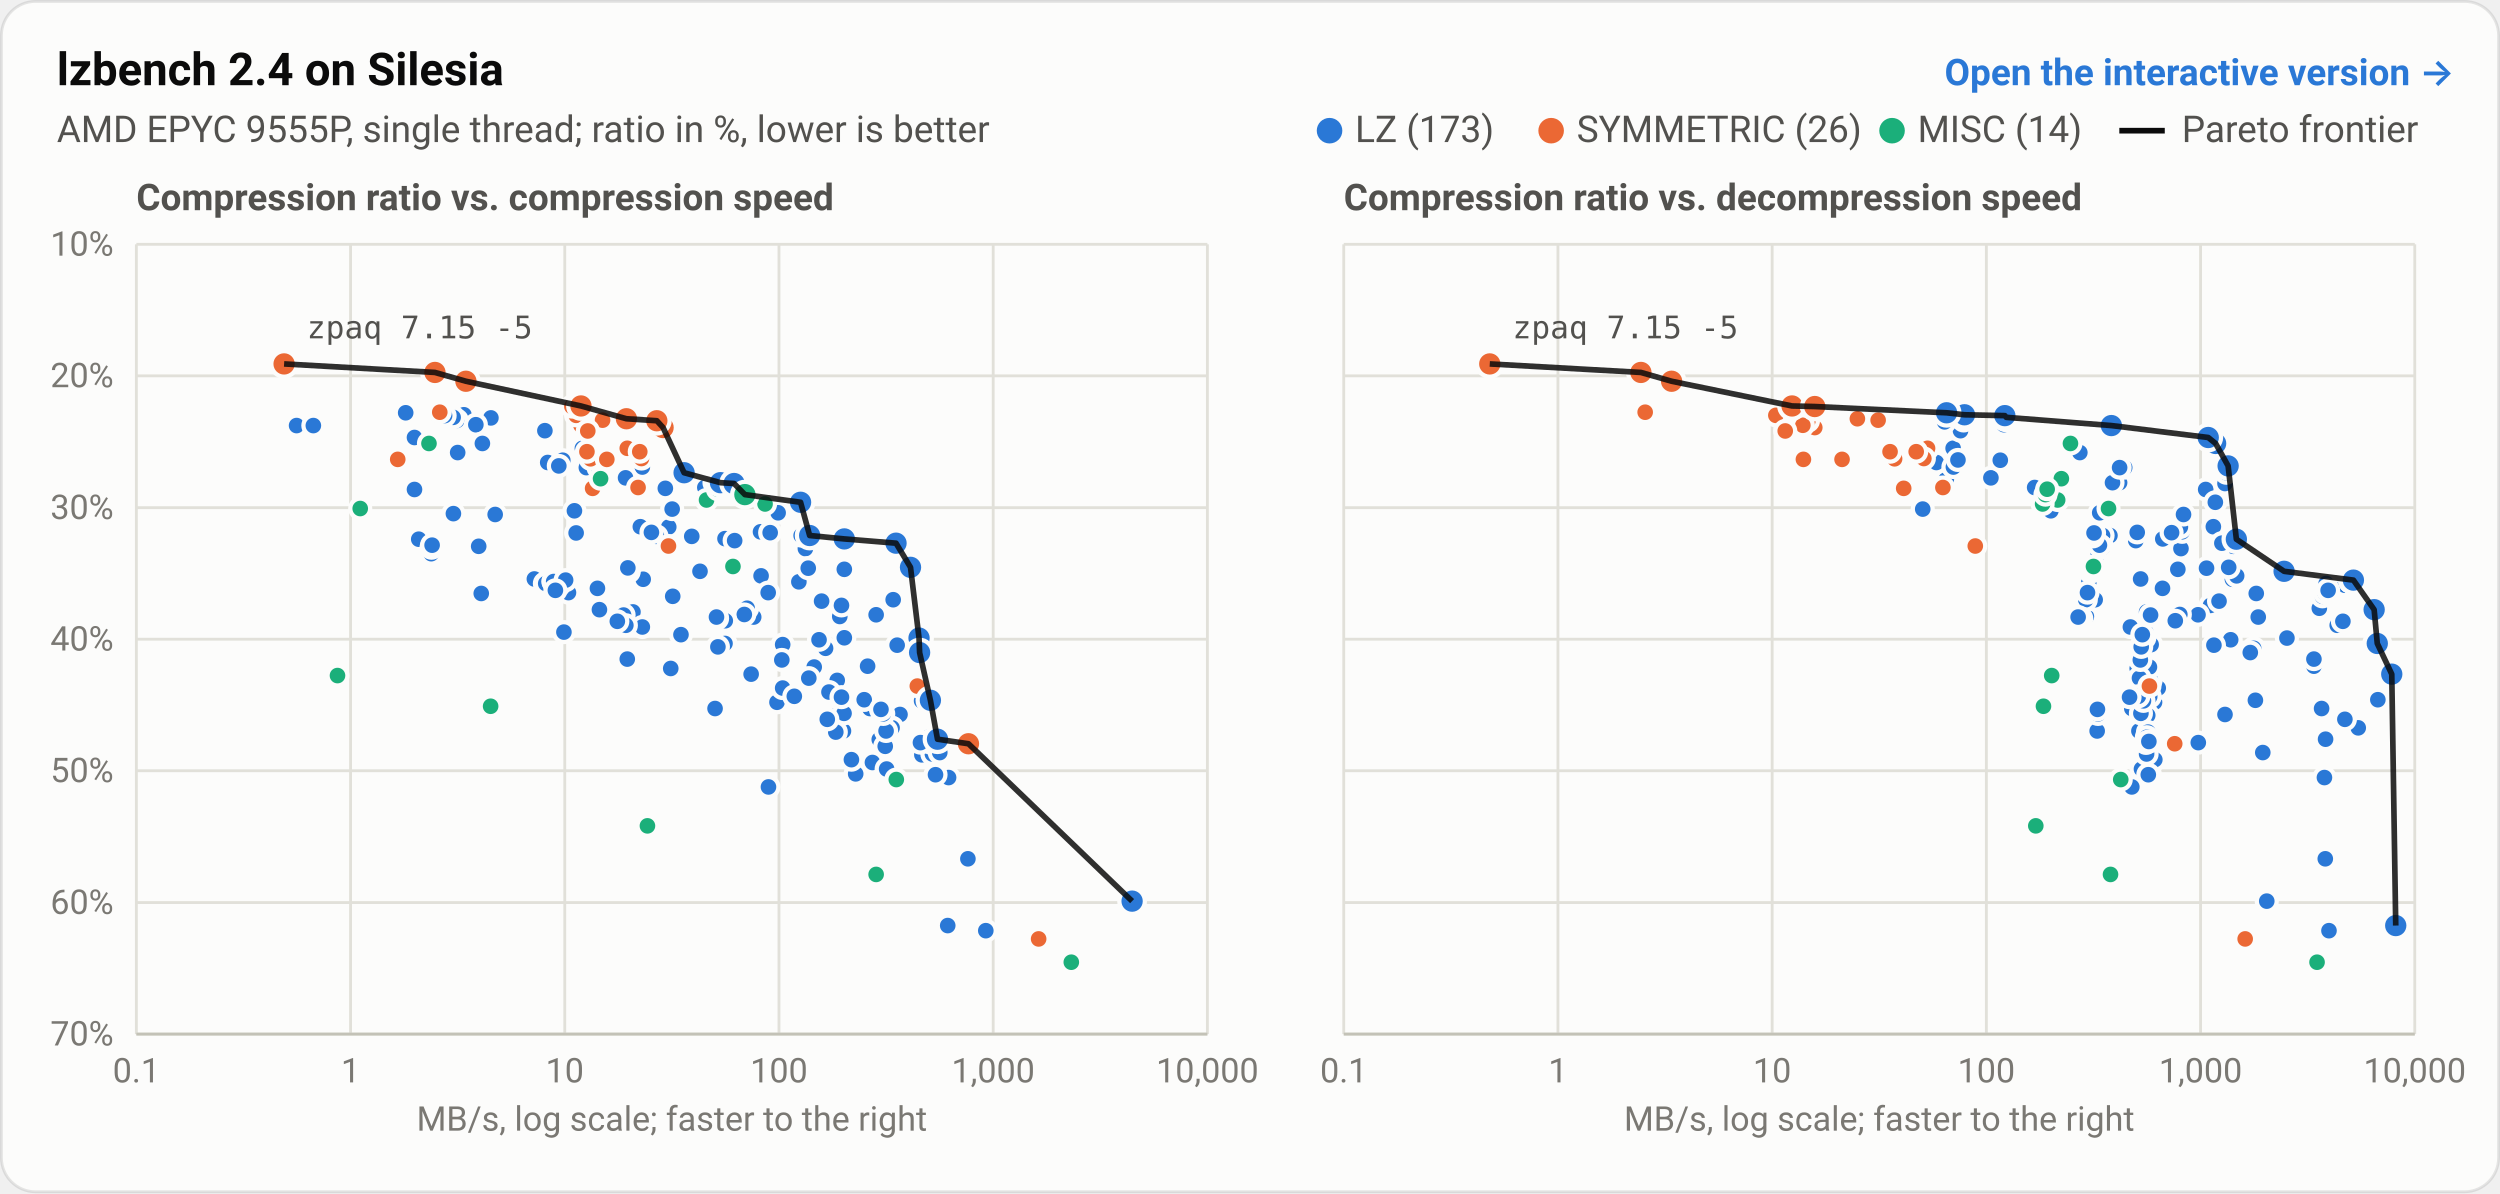
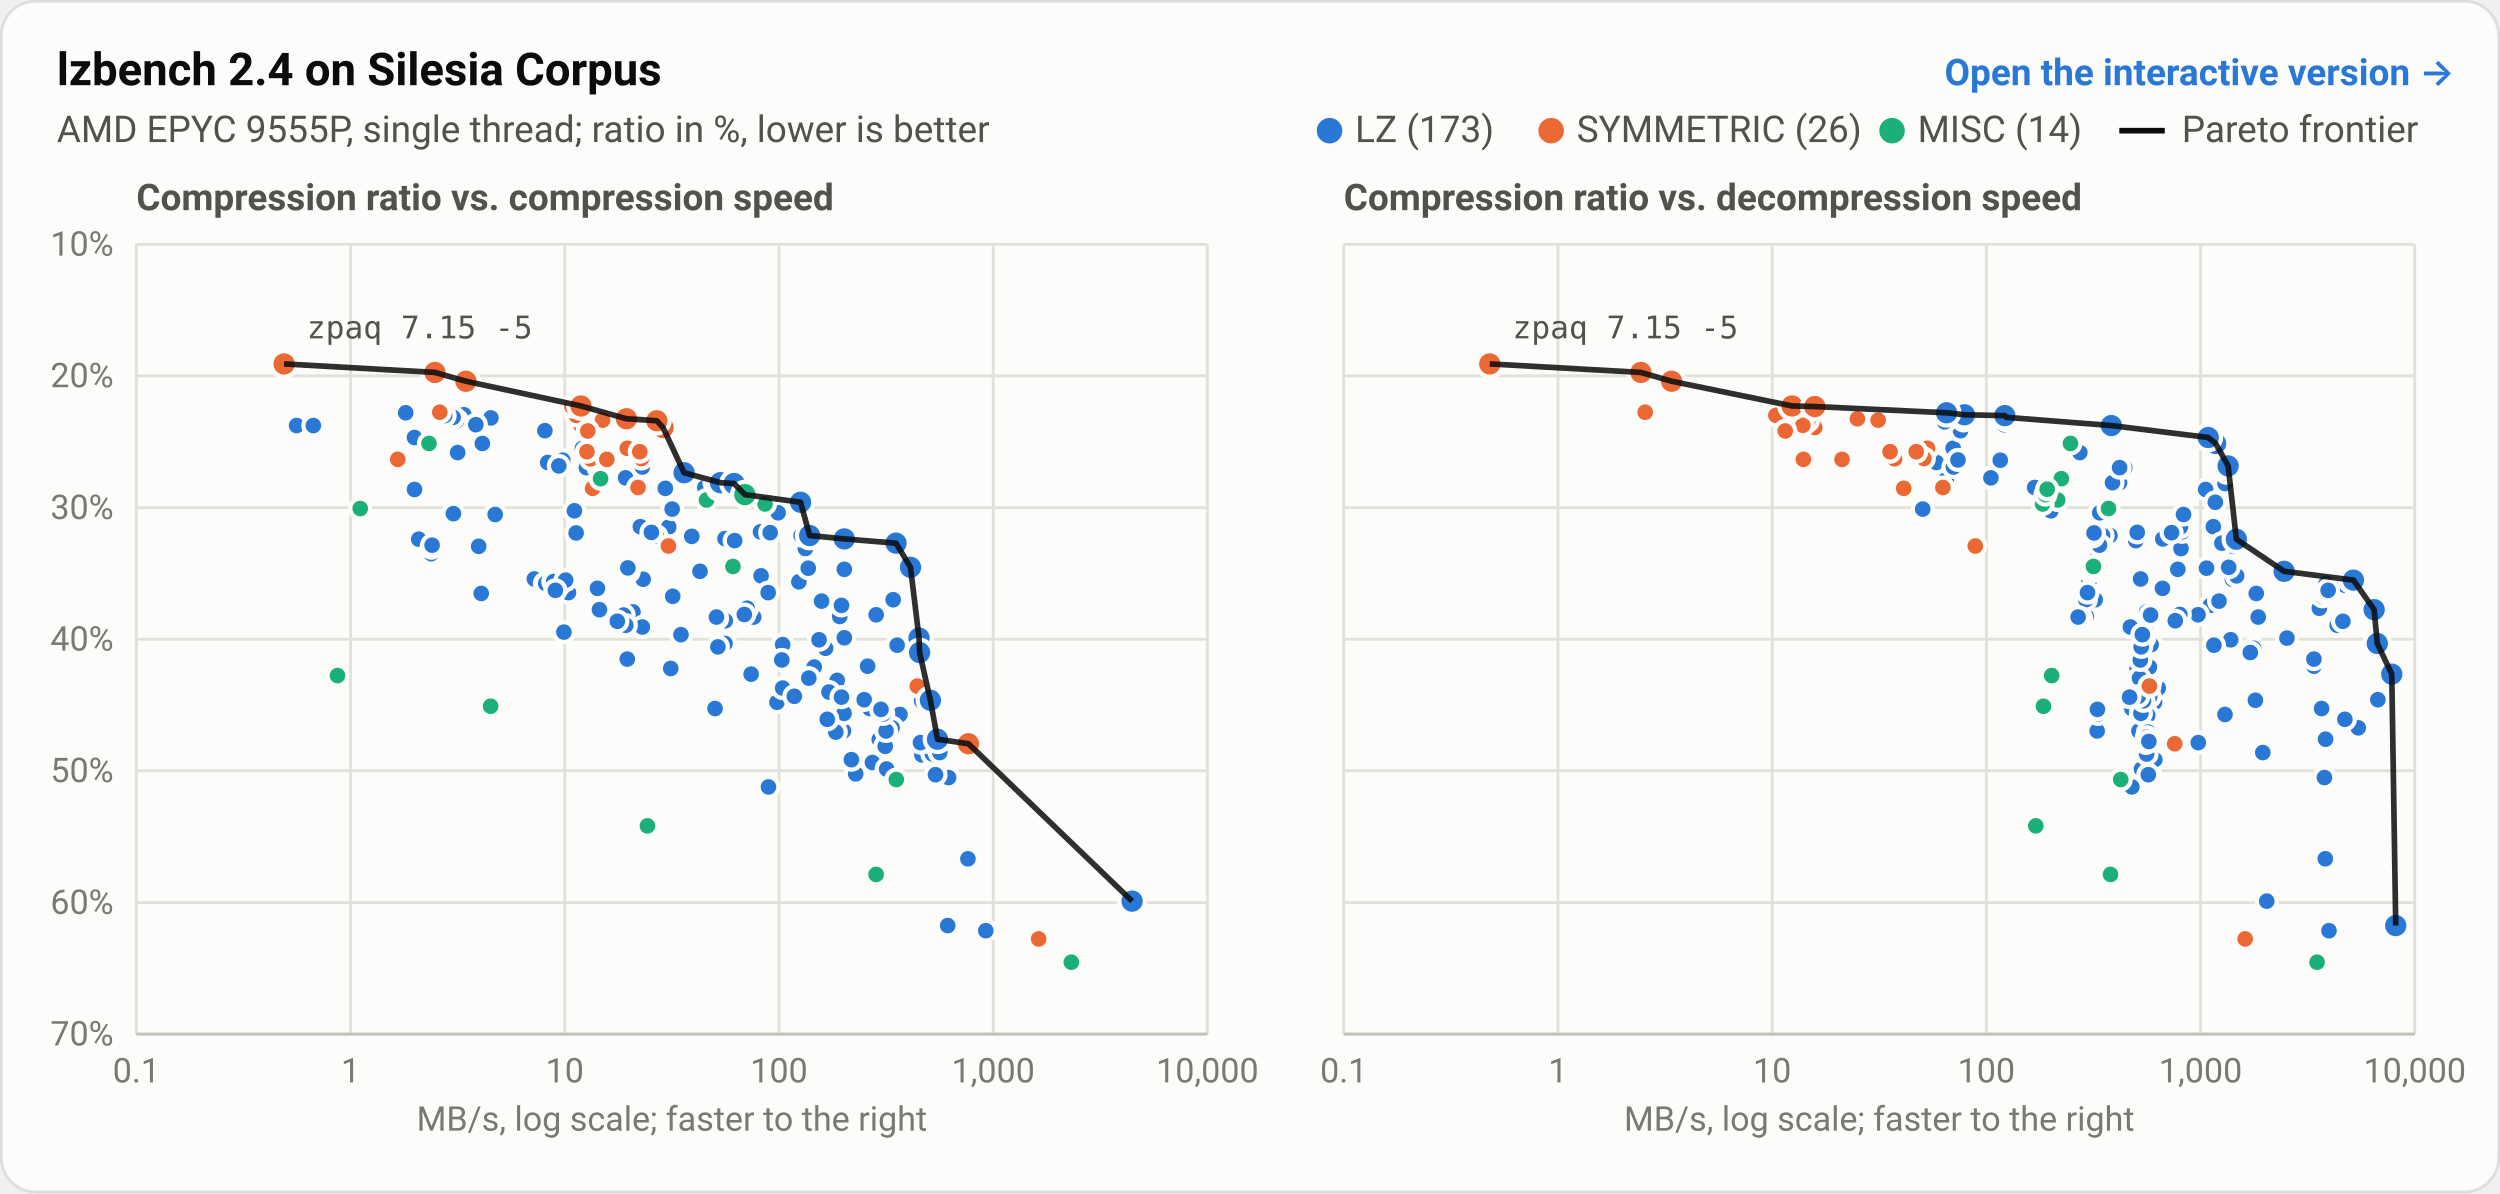
- <svg xmlns="http://www.w3.org/2000/svg" width="880" height="420" viewBox="0 0 880 420" role="img" aria-label="lzbench 2.4 on Silesia: compression ratio against compression and decompression speed">
+ <svg xmlns="http://www.w3.org/2000/svg" width="880" height="420" viewBox="0 0 880 420" role="img" aria-label="lzbench 2.4 on Silesia Corpus: compression ratio against compression and decompression speed">
  <style>
  .bg { fill: #fcfcfb; stroke: rgba(11,11,11,0.10); }
  .grid { stroke: #e1e0d9; }
  .axis { stroke: #c3c2b7; }
  .front { stroke: #0b0b0b; }
  text { font-family: system-ui, -apple-system, "Segoe UI", Roboto, sans-serif; fill: #7a7873; font-size: 12px; }
  .title { fill: #0b0b0b; font-size: 16px; font-weight: 650; }
  .sub, .panel, .key { fill: #52514e; font-size: 13px; }
  .panel { font-weight: 600; }
  .label { fill: #52514e; font-family: ui-monospace, Menlo, Consolas, monospace; font-size: 11px; }
  .link { fill: #2a78d6; font-size: 13px; font-weight: 600; }
  .ring { stroke: #fcfcfb; }
  .lz { fill: #2a78d6; } .sym { fill: #eb6834; } .misc { fill: #1baf7a; }
  @media (prefers-color-scheme: dark) {
    .bg { fill: #1a1a19; stroke: rgba(255,255,255,0.10); }
    .grid { stroke: #2c2c2a; }
    .axis { stroke: #383835; }
    .front { stroke: #ffffff; }
    text { fill: #9a988f; }
    .title { fill: #ffffff; }
    .sub, .panel, .key, .label { fill: #c3c2b7; }
    .link { fill: #6da7ec; }
    .ring { stroke: #1a1a19; }
    .lz { fill: #3987e5; } .sym { fill: #d95926; } .misc { fill: #199e70; }
  }
</style>
  <rect class="bg" x="0.5" y="0.5" width="879" height="419" rx="12" />
-   <text class="title" x="20" y="30">lzbench 2.4 on Silesia</text>
+   <text class="title" x="20" y="30">lzbench 2.4 on Silesia Corpus</text>
  <text class="sub" x="20" y="50">AMD EPYC 9555P, single thread; ratio in %, lower is better</text>
  <text class="link" x="864" y="30" text-anchor="end">Open the interactive version →</text>
  <circle class="lz" cx="468" cy="46" r="4.5" />
  <text class="key" x="477" y="50">LZ (173)</text>
  <circle class="sym" cx="546" cy="46" r="4.5" />
  <text class="key" x="555" y="50">SYMMETRIC (26)</text>
  <circle class="misc" cx="666" cy="46" r="4.5" />
  <text class="key" x="675" y="50">MISC (14)</text>
  <line class="front" stroke-width="2" x1="746" x2="762" y1="46" y2="46" />
  <text class="key" x="768" y="50">Pareto frontier</text>
  <text x="40" y="90.0" text-anchor="end">10%</text>
  <text x="40" y="136.3" text-anchor="end">20%</text>
  <text x="40" y="182.7" text-anchor="end">30%</text>
  <text x="40" y="229.0" text-anchor="end">40%</text>
  <text x="40" y="275.3" text-anchor="end">50%</text>
  <text x="40" y="321.7" text-anchor="end">60%</text>
  <text x="40" y="368.0" text-anchor="end">70%</text>
  <text class="panel" x="48" y="74">Compression ratio vs. compression speed</text>
  <line class="grid" x1="48.0" x2="48.0" y1="86" y2="364" />
  <text x="48.0" y="381" text-anchor="middle">0.1</text>
  <line class="grid" x1="123.4" x2="123.4" y1="86" y2="364" />
  <text x="123.4" y="381" text-anchor="middle">1</text>
  <line class="grid" x1="198.8" x2="198.8" y1="86" y2="364" />
  <text x="198.8" y="381" text-anchor="middle">10</text>
  <line class="grid" x1="274.2" x2="274.2" y1="86" y2="364" />
  <text x="274.2" y="381" text-anchor="middle">100</text>
  <line class="grid" x1="349.6" x2="349.6" y1="86" y2="364" />
  <text x="349.6" y="381" text-anchor="middle">1,000</text>
  <line class="grid" x1="425.0" x2="425.0" y1="86" y2="364" />
  <text x="425.0" y="381" text-anchor="middle">10,000</text>
  <line class="grid" x1="48" x2="425.0" y1="86.0" y2="86.0" />
  <line class="grid" x1="48" x2="425.0" y1="132.3" y2="132.3" />
  <line class="grid" x1="48" x2="425.0" y1="178.7" y2="178.7" />
  <line class="grid" x1="48" x2="425.0" y1="225.0" y2="225.0" />
  <line class="grid" x1="48" x2="425.0" y1="271.3" y2="271.3" />
  <line class="grid" x1="48" x2="425.0" y1="317.7" y2="317.7" />
  <line class="grid" x1="48" x2="425.0" y1="364.0" y2="364.0" />
  <line class="axis" x1="48" x2="425.0" y1="364" y2="364" />
  <text x="236.5" y="398" text-anchor="middle">MB/s, log scale; faster to the right</text>
  <circle class="lz ring" stroke-width="1.5" cx="255.2" cy="189.6" r="3.5" />
  <circle class="lz ring" stroke-width="1.5" cx="243.5" cy="188.8" r="3.5" />
  <circle class="lz ring" stroke-width="1.5" cx="295.6" cy="217.0" r="3.5" />
  <circle class="lz ring" stroke-width="1.5" cx="281.2" cy="204.8" r="3.5" />
  <circle class="lz ring" stroke-width="1.5" cx="225.8" cy="186.6" r="3.5" />
  <circle class="lz ring" stroke-width="1.5" cx="159.6" cy="180.8" r="3.5" />
  <circle class="lz ring" stroke-width="1.5" cx="314.4" cy="211.1" r="3.5" />
  <circle class="lz ring" stroke-width="1.5" cx="206.4" cy="164.6" r="3.5" />
  <circle class="lz ring" stroke-width="1.5" cx="104.4" cy="149.8" r="3.5" />
  <circle class="lz ring" stroke-width="1.5" cx="307.1" cy="268.4" r="3.5" />
  <circle class="lz ring" stroke-width="1.5" cx="309.5" cy="260.3" r="3.5" />
  <circle class="lz ring" stroke-width="1.5" cx="224.3" cy="168.7" r="3.5" />
  <circle class="lz ring" stroke-width="1.5" cx="205.0" cy="157.8" r="3.5" />
  <circle class="lz ring" stroke-width="1.5" cx="191.8" cy="151.6" r="3.5" />
  <circle class="lz ring" stroke-width="1.5" cx="172.8" cy="147.1" r="3.5" />
  <circle class="lz ring" stroke-width="1.5" cx="163.3" cy="146.0" r="3.5" />
  <circle class="lz ring" stroke-width="1.5" cx="296.2" cy="213.1" r="3.5" />
  <circle class="lz ring" stroke-width="1.5" cx="273.9" cy="180.5" r="3.5" />
  <circle class="lz ring" stroke-width="1.5" cx="248.1" cy="171.6" r="3.5" />
  <circle class="lz ring" stroke-width="1.5" cx="297.2" cy="200.4" r="3.5" />
  <circle class="lz ring" stroke-width="1.5" cx="283.5" cy="193.1" r="3.5" />
  <circle class="lz ring" stroke-width="1.5" cx="267.7" cy="187.2" r="3.5" />
  <circle class="lz ring" stroke-width="1.5" cx="235.4" cy="185.5" r="3.5" />
  <circle class="lz ring" stroke-width="1.5" cx="174.3" cy="181.1" r="3.5" />
  <circle class="lz ring" stroke-width="1.5" cx="324.5" cy="265.7" r="3.5" />
  <circle class="lz ring" stroke-width="1.5" cx="290.6" cy="228.2" r="3.5" />
  <circle class="lz ring" stroke-width="1.5" cx="265.3" cy="217.2" r="3.5" />
  <circle class="lz ring" stroke-width="1.5" cx="169.4" cy="208.9" r="3.5" />
  <circle class="lz ring" stroke-width="1.5" cx="316.8" cy="251.5" r="3.5" />
  <circle class="lz ring" stroke-width="1.5" cx="288.3" cy="225.2" r="3.5" />
  <circle class="lz ring" stroke-width="1.5" cx="226.4" cy="203.9" r="3.5" />
  <circle class="lz ring" stroke-width="1.5" cx="147.4" cy="189.8" r="3.5" />
  <circle class="lz ring" stroke-width="1.5" cx="315.8" cy="227.1" r="3.5" />
  <circle class="lz ring" stroke-width="1.5" cx="289.2" cy="211.6" r="3.5" />
  <circle class="lz ring" stroke-width="1.5" cx="267.9" cy="202.7" r="3.5" />
  <circle class="lz ring" stroke-width="1.5" cx="168.5" cy="192.3" r="3.5" />
  <circle class="lz ring" stroke-width="1.5" cx="308.4" cy="216.4" r="3.5" />
  <circle class="lz ring" stroke-width="1.5" cx="284.5" cy="200.0" r="3.5" />
  <circle class="lz ring" stroke-width="1.5" cx="225.4" cy="185.4" r="3.5" />
  <circle class="lz ring" stroke-width="1.5" cx="145.9" cy="172.3" r="3.5" />
  <circle class="lz ring" stroke-width="1.5" cx="347.0" cy="327.6" r="3.5" />
  <circle class="lz ring" stroke-width="1.5" cx="340.7" cy="302.3" r="3.5" />
  <circle class="lz ring" stroke-width="1.5" cx="333.9" cy="273.7" r="3.5" />
  <circle class="lz ring" stroke-width="1.5" cx="305.4" cy="234.5" r="3.5" />
  <circle class="lz ring" stroke-width="1.5" cx="263.0" cy="214.1" r="3.5" />
  <circle class="lz ring" stroke-width="1.5" cx="236.8" cy="209.9" r="3.5" />
  <circle class="lz ring" stroke-width="1.5" cx="200.1" cy="208.6" r="3.5" />
  <circle class="lz ring" stroke-width="1.5" cx="246.4" cy="201.1" r="3.5" />
  <circle class="lz ring" stroke-width="1.5" cx="312.1" cy="270.7" r="3.5" />
  <circle class="lz ring" stroke-width="1.5" cx="311.6" cy="262.7" r="3.5" />
  <circle class="lz ring" stroke-width="1.5" cx="271.1" cy="187.5" r="3.5" />
  <circle class="lz ring" stroke-width="1.5" cx="270.5" cy="277.0" r="3.5" />
  <circle class="lz ring" stroke-width="1.5" cx="251.7" cy="249.4" r="3.5" />
  <circle class="lz ring" stroke-width="1.5" cx="236.1" cy="235.3" r="3.5" />
  <circle class="lz ring" stroke-width="1.5" cx="198.5" cy="222.5" r="3.5" />
  <circle class="lz ring" stroke-width="1.5" cx="202.2" cy="179.8" r="3.5" />
  <circle class="lz ring" stroke-width="1.5" cx="161.1" cy="159.3" r="3.5" />
  <circle class="lz ring" stroke-width="1.5" cx="236.6" cy="179.2" r="3.5" />
  <circle class="lz ring" stroke-width="1.5" cx="192.8" cy="162.8" r="3.5" />
  <circle class="lz ring" stroke-width="1.5" cx="160.1" cy="148.5" r="3.5" />
  <circle class="lz ring" stroke-width="1.5" cx="142.8" cy="145.3" r="3.5" />
  <circle class="lz ring" stroke-width="1.5" cx="234.2" cy="171.9" r="3.5" />
  <circle class="lz ring" stroke-width="1.5" cx="226.1" cy="164.4" r="3.5" />
  <circle class="lz ring" stroke-width="1.5" cx="208.9" cy="161.9" r="3.5" />
  <circle class="lz ring" stroke-width="1.5" cx="160.8" cy="148.0" r="3.5" />
  <circle class="lz ring" stroke-width="1.5" cx="154.1" cy="146.1" r="3.5" />
  <circle class="lz ring" stroke-width="1.5" cx="301.2" cy="272.4" r="3.5" />
  <circle class="lz ring" stroke-width="1.5" cx="273.5" cy="247.2" r="3.5" />
  <circle class="lz ring" stroke-width="1.5" cx="299.7" cy="267.4" r="3.5" />
  <circle class="lz ring" stroke-width="1.5" cx="275.5" cy="242.2" r="3.5" />
  <circle class="lz ring" stroke-width="1.5" cx="294.5" cy="251.8" r="3.5" />
  <circle class="lz ring" stroke-width="1.5" cx="295.6" cy="245.2" r="3.5" />
  <circle class="lz ring" stroke-width="1.5" cx="294.7" cy="239.5" r="3.5" />
  <circle class="lz ring" stroke-width="1.5" cx="286.6" cy="234.8" r="3.5" />
  <circle class="lz ring" stroke-width="1.5" cx="275.5" cy="226.9" r="3.5" />
  <circle class="lz ring" stroke-width="1.5" cx="210.3" cy="207.1" r="3.5" />
  <circle class="lz ring" stroke-width="1.5" cx="296.9" cy="257.3" r="3.5" />
  <circle class="lz ring" stroke-width="1.5" cx="297.1" cy="251.1" r="3.5" />
  <circle class="lz ring" stroke-width="1.5" cx="291.8" cy="243.6" r="3.5" />
  <circle class="lz ring" stroke-width="1.5" cx="284.7" cy="238.7" r="3.5" />
  <circle class="lz ring" stroke-width="1.5" cx="275.2" cy="232.3" r="3.5" />
  <circle class="lz ring" stroke-width="1.5" cx="222.8" cy="215.4" r="3.5" />
  <circle class="lz ring" stroke-width="1.5" cx="294.2" cy="257.7" r="3.5" />
  <circle class="lz ring" stroke-width="1.5" cx="219.5" cy="216.5" r="3.5" />
  <circle class="lz ring" stroke-width="1.5" cx="326.9" cy="259.5" r="3.5" />
  <circle class="lz ring" stroke-width="1.5" cx="329.3" cy="272.7" r="3.5" />
  <circle class="lz ring" stroke-width="1.5" cx="328.2" cy="265.4" r="3.5" />
  <circle class="lz ring" stroke-width="1.5" cx="327.9" cy="261.5" r="3.5" />
  <circle class="lz ring" stroke-width="1.5" cx="188.9" cy="204.3" r="3.5" />
  <circle class="lz ring" stroke-width="1.5" cx="327.0" cy="261.0" r="3.5" />
  <circle class="lz ring" stroke-width="1.5" cx="188.5" cy="204.7" r="3.5" />
  <circle class="lz ring" stroke-width="1.5" cx="188.1" cy="203.8" r="3.5" />
  <circle class="lz ring" stroke-width="1.5" cx="226.1" cy="220.7" r="3.5" />
  <circle class="lz ring" stroke-width="1.5" cx="220.8" cy="232.0" r="3.5" />
  <circle class="lz ring" stroke-width="1.5" cx="192.6" cy="205.4" r="3.5" />
  <circle class="lz ring" stroke-width="1.5" cx="191.8" cy="205.4" r="3.5" />
  <circle class="lz ring" stroke-width="1.5" cx="192.1" cy="205.4" r="3.5" />
  <circle class="lz ring" stroke-width="1.5" cx="306.2" cy="249.4" r="3.5" />
  <circle class="lz ring" stroke-width="1.5" cx="220.3" cy="220.1" r="3.5" />
  <circle class="lz ring" stroke-width="1.5" cx="196.7" cy="206.0" r="3.5" />
  <circle class="lz ring" stroke-width="1.5" cx="196.2" cy="206.0" r="3.5" />
  <circle class="lz ring" stroke-width="1.5" cx="196.0" cy="206.0" r="3.5" />
  <circle class="lz ring" stroke-width="1.5" cx="217.3" cy="218.7" r="3.5" />
  <circle class="lz ring" stroke-width="1.5" cx="195.4" cy="204.7" r="3.5" />
  <circle class="lz ring" stroke-width="1.5" cx="194.8" cy="204.7" r="3.5" />
  <circle class="lz ring" stroke-width="1.5" cx="194.9" cy="204.7" r="3.5" />
  <circle class="lz ring" stroke-width="1.5" cx="262.0" cy="216.3" r="3.5" />
  <circle class="lz ring" stroke-width="1.5" cx="314.4" cy="211.1" r="3.5" />
  <circle class="lz ring" stroke-width="1.5" cx="282.0" cy="188.5" r="3.5" />
  <circle class="lz ring" stroke-width="1.5" cx="251.5" cy="169.9" r="3.5" />
  <circle class="lz ring" stroke-width="1.5" cx="210.7" cy="164.6" r="3.5" />
  <circle class="lz ring" stroke-width="1.5" cx="110.3" cy="149.8" r="3.5" />
  <circle class="lz ring" stroke-width="1.5" cx="313.9" cy="256.2" r="3.5" />
  <circle class="lz ring" stroke-width="1.5" cx="304.2" cy="246.3" r="3.5" />
  <circle class="lz ring" stroke-width="1.5" cx="264.3" cy="237.3" r="3.5" />
  <circle class="lz ring" stroke-width="1.5" cx="255.3" cy="226.5" r="3.5" />
  <circle class="lz ring" stroke-width="1.5" cx="210.7" cy="214.6" r="3.5" />
  <circle class="lz ring" stroke-width="1.5" cx="199.1" cy="204.2" r="3.5" />
  <circle class="lz ring" stroke-width="1.5" cx="314.0" cy="256.2" r="3.5" />
  <circle class="lz ring" stroke-width="1.5" cx="304.2" cy="246.3" r="3.5" />
  <circle class="lz ring" stroke-width="1.5" cx="264.4" cy="237.3" r="3.5" />
  <circle class="lz ring" stroke-width="1.5" cx="255.2" cy="226.5" r="3.5" />
  <circle class="lz ring" stroke-width="1.5" cx="211.0" cy="214.6" r="3.5" />
  <circle class="lz ring" stroke-width="1.5" cx="324.4" cy="246.7" r="3.5" />
  <circle class="lz ring" stroke-width="1.5" cx="297.2" cy="224.5" r="3.5" />
  <circle class="lz ring" stroke-width="1.5" cx="255.3" cy="218.5" r="3.5" />
  <circle class="lz ring" stroke-width="1.5" cx="311.9" cy="257.3" r="3.5" />
  <circle class="lz ring" stroke-width="1.5" cx="310.9" cy="251.3" r="3.5" />
  <circle class="lz ring" stroke-width="1.5" cx="310.1" cy="249.7" r="3.5" />
  <circle class="lz ring" stroke-width="1.5" cx="324.0" cy="261.4" r="3.5" />
  <circle class="lz ring" stroke-width="1.5" cx="251.5" cy="218.3" r="3.5" />
  <circle class="lz ring" stroke-width="1.5" cx="221.3" cy="201.2" r="3.5" />
  <circle class="lz ring" stroke-width="1.5" cx="151.8" cy="194.9" r="3.5" />
  <circle class="lz ring" stroke-width="1.5" cx="252.4" cy="217.7" r="3.5" />
  <circle class="lz ring" stroke-width="1.5" cx="221.2" cy="200.9" r="3.5" />
  <circle class="lz ring" stroke-width="1.5" cx="151.9" cy="192.8" r="3.5" />
  <circle class="lz ring" stroke-width="1.5" cx="252.2" cy="217.2" r="3.5" />
  <circle class="lz ring" stroke-width="1.5" cx="221.0" cy="199.9" r="3.5" />
  <circle class="lz ring" stroke-width="1.5" cx="152.1" cy="191.9" r="3.5" />
  <circle class="lz ring" stroke-width="1.5" cx="220.2" cy="168.2" r="3.5" />
  <circle class="lz ring" stroke-width="1.5" cx="198.1" cy="162.0" r="3.5" />
  <circle class="lz ring" stroke-width="1.5" cx="167.5" cy="149.5" r="3.5" />
  <circle class="lz ring" stroke-width="1.5" cx="159.5" cy="146.9" r="3.5" />
  <circle class="lz ring" stroke-width="1.5" cx="156.5" cy="146.3" r="3.5" />
  <circle class="lz ring" stroke-width="1.5" cx="279.6" cy="245.1" r="3.5" />
  <circle class="lz ring" stroke-width="1.5" cx="252.7" cy="227.7" r="3.5" />
  <circle class="lz ring" stroke-width="1.5" cx="239.7" cy="223.4" r="3.5" />
  <circle class="lz ring" stroke-width="1.5" cx="270.4" cy="208.6" r="3.5" />
  <circle class="lz ring" stroke-width="1.5" cx="231.1" cy="188.8" r="3.5" />
  <circle class="lz ring" stroke-width="1.5" cx="202.8" cy="187.6" r="3.5" />
  <circle class="lz ring" stroke-width="1.5" cx="296.2" cy="245.4" r="3.5" />
  <circle class="lz ring" stroke-width="1.5" cx="258.6" cy="190.3" r="3.5" />
  <circle class="lz ring" stroke-width="1.5" cx="229.3" cy="187.4" r="3.5" />
  <circle class="lz ring" stroke-width="1.5" cx="330.8" cy="264.9" r="3.5" />
  <circle class="lz ring" stroke-width="1.5" cx="196.7" cy="164.0" r="3.5" />
  <circle class="lz ring" stroke-width="1.5" cx="169.8" cy="156.1" r="3.5" />
  <circle class="lz ring" stroke-width="1.5" cx="145.9" cy="154.0" r="3.5" />
  <circle class="lz ring" stroke-width="1.5" cx="333.6" cy="325.8" r="3.5" />
  <circle class="lz ring" stroke-width="1.5" cx="291.2" cy="253.2" r="3.5" />
  <circle class="lz ring" stroke-width="1.5" cx="195.5" cy="207.8" r="3.5" />
  <circle class="sym ring" stroke-width="1.5" cx="208.6" cy="171.9" r="3.5" />
  <circle class="sym ring" stroke-width="1.5" cx="207.9" cy="161.5" r="3.5" />
  <circle class="sym ring" stroke-width="1.5" cx="206.6" cy="159.0" r="3.5" />
  <circle class="sym ring" stroke-width="1.5" cx="204.5" cy="149.7" r="3.5" />
  <circle class="sym ring" stroke-width="1.5" cx="202.8" cy="146.2" r="3.5" />
  <circle class="sym ring" stroke-width="1.5" cx="365.6" cy="330.5" r="3.5" />
  <circle class="sym ring" stroke-width="1.5" cx="322.9" cy="241.5" r="3.5" />
  <circle class="sym ring" stroke-width="1.5" cx="220.8" cy="157.8" r="3.5" />
  <circle class="sym ring" stroke-width="1.5" cx="212.1" cy="147.9" r="3.5" />
  <circle class="sym ring" stroke-width="1.5" cx="201.3" cy="143.1" r="3.5" />
  <circle class="sym ring" stroke-width="1.5" cx="224.6" cy="171.6" r="3.5" />
  <circle class="sym ring" stroke-width="1.5" cx="225.8" cy="161.4" r="3.5" />
  <circle class="sym ring" stroke-width="1.5" cx="225.2" cy="159.0" r="3.5" />
  <circle class="sym ring" stroke-width="1.5" cx="213.6" cy="161.7" r="3.5" />
  <circle class="sym ring" stroke-width="1.5" cx="206.9" cy="151.7" r="3.5" />
  <circle class="sym ring" stroke-width="1.5" cx="154.8" cy="145.1" r="3.5" />
  <circle class="sym ring" stroke-width="1.5" cx="140.0" cy="161.7" r="3.5" />
  <circle class="sym ring" stroke-width="1.5" cx="235.3" cy="192.2" r="3.5" />
  <circle class="misc ring" stroke-width="1.5" cx="258.0" cy="199.4" r="3.5" />
  <circle class="misc ring" stroke-width="1.5" cx="126.8" cy="179.0" r="3.5" />
  <circle class="misc ring" stroke-width="1.5" cx="308.4" cy="307.8" r="3.5" />
  <circle class="misc ring" stroke-width="1.5" cx="377.1" cy="338.7" r="3.5" />
  <circle class="misc ring" stroke-width="1.5" cx="227.9" cy="290.7" r="3.5" />
  <circle class="misc ring" stroke-width="1.5" cx="172.7" cy="248.6" r="3.5" />
  <circle class="misc ring" stroke-width="1.5" cx="118.8" cy="237.8" r="3.5" />
  <circle class="misc ring" stroke-width="1.5" cx="315.5" cy="274.4" r="3.5" />
  <circle class="misc ring" stroke-width="1.5" cx="248.7" cy="176.0" r="3.5" />
  <circle class="misc ring" stroke-width="1.5" cx="211.4" cy="168.5" r="3.5" />
  <circle class="misc ring" stroke-width="1.5" cx="151.0" cy="156.1" r="3.5" />
  <circle class="misc ring" stroke-width="1.5" cx="269.3" cy="177.4" r="3.5" />
  <circle class="misc ring" stroke-width="1.5" cx="252.7" cy="172.2" r="3.5" />
  <circle class="lz ring" stroke-width="1.5" cx="285.0" cy="188.5" r="4.5" />
  <circle class="lz ring" stroke-width="1.5" cx="253.6" cy="169.9" r="4.5" />
  <circle class="lz ring" stroke-width="1.5" cx="297.2" cy="189.7" r="4.5" />
  <circle class="lz ring" stroke-width="1.5" cx="330.0" cy="260.2" r="4.5" />
  <circle class="lz ring" stroke-width="1.5" cx="323.5" cy="224.6" r="4.5" />
  <circle class="lz ring" stroke-width="1.5" cx="398.5" cy="317.2" r="4.5" />
  <circle class="lz ring" stroke-width="1.5" cx="327.5" cy="246.5" r="4.5" />
  <circle class="lz ring" stroke-width="1.5" cx="323.7" cy="229.7" r="4.5" />
  <circle class="lz ring" stroke-width="1.5" cx="320.5" cy="199.7" r="4.5" />
  <circle class="lz ring" stroke-width="1.5" cx="315.4" cy="191.2" r="4.5" />
  <circle class="lz ring" stroke-width="1.5" cx="281.8" cy="176.8" r="4.5" />
  <circle class="lz ring" stroke-width="1.5" cx="258.4" cy="170.2" r="4.5" />
  <circle class="lz ring" stroke-width="1.5" cx="240.8" cy="166.4" r="4.5" />
  <circle class="sym ring" stroke-width="1.5" cx="220.5" cy="147.4" r="4.5" />
  <circle class="sym ring" stroke-width="1.5" cx="233.4" cy="150.5" r="4.5" />
  <circle class="sym ring" stroke-width="1.5" cx="231.2" cy="148.1" r="4.5" />
  <circle class="sym ring" stroke-width="1.5" cx="204.5" cy="142.9" r="4.5" />
  <circle class="sym ring" stroke-width="1.5" cx="340.9" cy="261.8" r="4.5" />
  <circle class="sym ring" stroke-width="1.5" cx="164.0" cy="134.2" r="4.5" />
  <circle class="sym ring" stroke-width="1.5" cx="153.1" cy="131.1" r="4.5" />
  <circle class="sym ring" stroke-width="1.5" cx="100.0" cy="128.1" r="4.5" />
  <circle class="misc ring" stroke-width="1.5" cx="262.2" cy="174.1" r="4.5" />
  <polyline class="front" fill="none" stroke-width="2" stroke-linejoin="round" opacity="0.85" points="398.5,317.2 340.9,261.8 330.0,260.2 327.5,246.5 323.7,229.7 323.5,224.6 320.5,199.7 315.4,191.2 297.2,189.7 285.0,188.5 281.8,176.8 262.2,174.1 258.4,170.2 253.6,169.9 240.8,166.4 233.4,150.5 231.2,148.1 220.5,147.4 204.5,142.9 164.0,134.2 153.1,131.1 100.0,128.1" />
  <text class="label" x="108.0" y="119.1">zpaq 7.15 -5</text>
  <text class="panel" x="473.0" y="74">Compression ratio vs. decompression speed</text>
  <line class="grid" x1="473.0" x2="473.0" y1="86" y2="364" />
  <text x="473.0" y="381" text-anchor="middle">0.1</text>
  <line class="grid" x1="548.4" x2="548.4" y1="86" y2="364" />
  <text x="548.4" y="381" text-anchor="middle">1</text>
  <line class="grid" x1="623.8" x2="623.8" y1="86" y2="364" />
  <text x="623.8" y="381" text-anchor="middle">10</text>
  <line class="grid" x1="699.2" x2="699.2" y1="86" y2="364" />
  <text x="699.2" y="381" text-anchor="middle">100</text>
  <line class="grid" x1="774.6" x2="774.6" y1="86" y2="364" />
  <text x="774.6" y="381" text-anchor="middle">1,000</text>
  <line class="grid" x1="850.0" x2="850.0" y1="86" y2="364" />
  <text x="850.0" y="381" text-anchor="middle">10,000</text>
  <line class="grid" x1="473.0" x2="850.0" y1="86.0" y2="86.0" />
  <line class="grid" x1="473.0" x2="850.0" y1="132.3" y2="132.3" />
  <line class="grid" x1="473.0" x2="850.0" y1="178.7" y2="178.7" />
  <line class="grid" x1="473.0" x2="850.0" y1="225.0" y2="225.0" />
  <line class="grid" x1="473.0" x2="850.0" y1="271.3" y2="271.3" />
  <line class="grid" x1="473.0" x2="850.0" y1="317.7" y2="317.7" />
  <line class="grid" x1="473.0" x2="850.0" y1="364.0" y2="364.0" />
  <line class="axis" x1="473.0" x2="850.0" y1="364" y2="364" />
  <text x="661.5" y="398" text-anchor="middle">MB/s, log scale; faster to the right</text>
  <circle class="lz ring" stroke-width="1.5" cx="761.7" cy="189.6" r="3.5" />
  <circle class="lz ring" stroke-width="1.5" cx="761.9" cy="188.8" r="3.5" />
  <circle class="lz ring" stroke-width="1.5" cx="734.4" cy="217.0" r="3.5" />
  <circle class="lz ring" stroke-width="1.5" cx="735.3" cy="204.8" r="3.5" />
  <circle class="lz ring" stroke-width="1.5" cx="738.1" cy="186.6" r="3.5" />
  <circle class="lz ring" stroke-width="1.5" cx="740.7" cy="180.8" r="3.5" />
  <circle class="lz ring" stroke-width="1.5" cx="737.5" cy="211.1" r="3.5" />
  <circle class="lz ring" stroke-width="1.5" cx="742.7" cy="188.5" r="3.5" />
  <circle class="lz ring" stroke-width="1.5" cx="746.1" cy="169.9" r="3.5" />
  <circle class="lz ring" stroke-width="1.5" cx="747.9" cy="164.6" r="3.5" />
  <circle class="lz ring" stroke-width="1.5" cx="757.2" cy="268.4" r="3.5" />
  <circle class="lz ring" stroke-width="1.5" cx="755.7" cy="260.3" r="3.5" />
  <circle class="lz ring" stroke-width="1.5" cx="685.1" cy="168.7" r="3.5" />
  <circle class="lz ring" stroke-width="1.5" cx="687.5" cy="157.8" r="3.5" />
  <circle class="lz ring" stroke-width="1.5" cx="690.1" cy="151.6" r="3.5" />
  <circle class="lz ring" stroke-width="1.5" cx="691.3" cy="147.1" r="3.5" />
  <circle class="lz ring" stroke-width="1.5" cx="778.1" cy="213.1" r="3.5" />
  <circle class="lz ring" stroke-width="1.5" cx="761.3" cy="189.7" r="3.5" />
  <circle class="lz ring" stroke-width="1.5" cx="739.1" cy="180.5" r="3.5" />
  <circle class="lz ring" stroke-width="1.5" cx="716.2" cy="171.6" r="3.5" />
  <circle class="lz ring" stroke-width="1.5" cx="766.6" cy="200.4" r="3.5" />
  <circle class="lz ring" stroke-width="1.5" cx="767.7" cy="193.1" r="3.5" />
  <circle class="lz ring" stroke-width="1.5" cx="768.1" cy="187.2" r="3.5" />
  <circle class="lz ring" stroke-width="1.5" cx="767.5" cy="185.5" r="3.5" />
  <circle class="lz ring" stroke-width="1.5" cx="768.6" cy="181.1" r="3.5" />
  <circle class="lz ring" stroke-width="1.5" cx="795.8" cy="265.7" r="3.5" />
  <circle class="lz ring" stroke-width="1.5" cx="793.3" cy="228.2" r="3.5" />
  <circle class="lz ring" stroke-width="1.5" cx="794.9" cy="217.2" r="3.5" />
  <circle class="lz ring" stroke-width="1.5" cx="794.2" cy="208.9" r="3.5" />
  <circle class="lz ring" stroke-width="1.5" cx="783.2" cy="251.5" r="3.5" />
  <circle class="lz ring" stroke-width="1.5" cx="785.2" cy="225.2" r="3.5" />
  <circle class="lz ring" stroke-width="1.5" cx="785.8" cy="203.9" r="3.5" />
  <circle class="lz ring" stroke-width="1.5" cx="779.3" cy="227.1" r="3.5" />
  <circle class="lz ring" stroke-width="1.5" cx="781.1" cy="211.6" r="3.5" />
  <circle class="lz ring" stroke-width="1.5" cx="787.3" cy="202.7" r="3.5" />
  <circle class="lz ring" stroke-width="1.5" cx="786.1" cy="192.3" r="3.5" />
  <circle class="lz ring" stroke-width="1.5" cx="773.7" cy="216.4" r="3.5" />
  <circle class="lz ring" stroke-width="1.5" cx="776.7" cy="200.0" r="3.5" />
  <circle class="lz ring" stroke-width="1.5" cx="779.1" cy="185.4" r="3.5" />
  <circle class="lz ring" stroke-width="1.5" cx="776.4" cy="172.3" r="3.5" />
  <circle class="lz ring" stroke-width="1.5" cx="819.8" cy="327.6" r="3.5" />
  <circle class="lz ring" stroke-width="1.5" cx="818.5" cy="302.3" r="3.5" />
  <circle class="lz ring" stroke-width="1.5" cx="818.2" cy="273.7" r="3.5" />
  <circle class="lz ring" stroke-width="1.5" cx="818.6" cy="260.2" r="3.5" />
  <circle class="lz ring" stroke-width="1.5" cx="814.5" cy="234.5" r="3.5" />
  <circle class="lz ring" stroke-width="1.5" cx="816.4" cy="214.1" r="3.5" />
  <circle class="lz ring" stroke-width="1.5" cx="817.5" cy="209.9" r="3.5" />
  <circle class="lz ring" stroke-width="1.5" cx="818.4" cy="208.6" r="3.5" />
  <circle class="lz ring" stroke-width="1.5" cx="805.0" cy="224.6" r="3.5" />
  <circle class="lz ring" stroke-width="1.5" cx="753.8" cy="270.7" r="3.5" />
  <circle class="lz ring" stroke-width="1.5" cx="754.9" cy="262.7" r="3.5" />
  <circle class="lz ring" stroke-width="1.5" cx="764.4" cy="187.5" r="3.5" />
  <circle class="lz ring" stroke-width="1.5" cx="750.4" cy="277.0" r="3.5" />
  <circle class="lz ring" stroke-width="1.5" cx="750.4" cy="249.4" r="3.5" />
  <circle class="lz ring" stroke-width="1.5" cx="752.3" cy="235.3" r="3.5" />
  <circle class="lz ring" stroke-width="1.5" cx="755.3" cy="222.5" r="3.5" />
  <circle class="lz ring" stroke-width="1.5" cx="721.9" cy="179.8" r="3.5" />
  <circle class="lz ring" stroke-width="1.5" cx="732.1" cy="159.3" r="3.5" />
  <circle class="lz ring" stroke-width="1.5" cx="676.8" cy="179.2" r="3.5" />
  <circle class="lz ring" stroke-width="1.5" cx="681.6" cy="162.8" r="3.5" />
  <circle class="lz ring" stroke-width="1.5" cx="684.5" cy="148.5" r="3.5" />
  <circle class="lz ring" stroke-width="1.5" cx="683.7" cy="171.9" r="3.5" />
  <circle class="lz ring" stroke-width="1.5" cx="687.6" cy="164.4" r="3.5" />
  <circle class="lz ring" stroke-width="1.5" cx="689.2" cy="161.9" r="3.5" />
  <circle class="lz ring" stroke-width="1.5" cx="691.2" cy="148.0" r="3.5" />
  <circle class="lz ring" stroke-width="1.5" cx="691.1" cy="146.1" r="3.5" />
  <circle class="lz ring" stroke-width="1.5" cx="756.7" cy="272.4" r="3.5" />
  <circle class="lz ring" stroke-width="1.5" cx="758.4" cy="247.2" r="3.5" />
  <circle class="lz ring" stroke-width="1.5" cx="758.5" cy="267.4" r="3.5" />
  <circle class="lz ring" stroke-width="1.5" cx="759.7" cy="242.2" r="3.5" />
  <circle class="lz ring" stroke-width="1.5" cx="756.0" cy="251.8" r="3.5" />
  <circle class="lz ring" stroke-width="1.5" cx="756.7" cy="245.2" r="3.5" />
  <circle class="lz ring" stroke-width="1.5" cx="757.0" cy="239.5" r="3.5" />
  <circle class="lz ring" stroke-width="1.5" cx="756.6" cy="234.8" r="3.5" />
  <circle class="lz ring" stroke-width="1.5" cx="757.2" cy="226.9" r="3.5" />
  <circle class="lz ring" stroke-width="1.5" cx="761.2" cy="207.1" r="3.5" />
  <circle class="lz ring" stroke-width="1.5" cx="752.9" cy="257.3" r="3.5" />
  <circle class="lz ring" stroke-width="1.5" cx="753.6" cy="251.1" r="3.5" />
  <circle class="lz ring" stroke-width="1.5" cx="753.2" cy="243.6" r="3.5" />
  <circle class="lz ring" stroke-width="1.5" cx="753.1" cy="238.7" r="3.5" />
  <circle class="lz ring" stroke-width="1.5" cx="753.4" cy="232.3" r="3.5" />
  <circle class="lz ring" stroke-width="1.5" cx="755.6" cy="215.4" r="3.5" />
  <circle class="lz ring" stroke-width="1.5" cx="756.1" cy="257.7" r="3.5" />
  <circle class="lz ring" stroke-width="1.5" cx="757.0" cy="216.5" r="3.5" />
  <circle class="lz ring" stroke-width="1.5" cx="755.7" cy="259.5" r="3.5" />
  <circle class="lz ring" stroke-width="1.5" cx="756.2" cy="272.7" r="3.5" />
  <circle class="lz ring" stroke-width="1.5" cx="755.6" cy="265.4" r="3.5" />
  <circle class="lz ring" stroke-width="1.5" cx="755.4" cy="261.5" r="3.5" />
  <circle class="lz ring" stroke-width="1.5" cx="753.9" cy="204.3" r="3.5" />
  <circle class="lz ring" stroke-width="1.5" cx="756.4" cy="261.0" r="3.5" />
  <circle class="lz ring" stroke-width="1.5" cx="753.9" cy="204.7" r="3.5" />
  <circle class="lz ring" stroke-width="1.5" cx="753.5" cy="203.8" r="3.5" />
  <circle class="lz ring" stroke-width="1.5" cx="749.9" cy="220.7" r="3.5" />
  <circle class="lz ring" stroke-width="1.5" cx="814.5" cy="232.0" r="3.5" />
  <circle class="lz ring" stroke-width="1.5" cx="818.7" cy="205.4" r="3.5" />
  <circle class="lz ring" stroke-width="1.5" cx="818.7" cy="205.4" r="3.5" />
  <circle class="lz ring" stroke-width="1.5" cx="818.8" cy="205.4" r="3.5" />
  <circle class="lz ring" stroke-width="1.5" cx="817.2" cy="249.4" r="3.5" />
  <circle class="lz ring" stroke-width="1.5" cx="822.7" cy="220.1" r="3.5" />
  <circle class="lz ring" stroke-width="1.5" cx="825.4" cy="206.0" r="3.5" />
  <circle class="lz ring" stroke-width="1.5" cx="825.4" cy="206.0" r="3.5" />
  <circle class="lz ring" stroke-width="1.5" cx="825.4" cy="206.0" r="3.5" />
  <circle class="lz ring" stroke-width="1.5" cx="824.7" cy="218.7" r="3.5" />
  <circle class="lz ring" stroke-width="1.5" cx="827.3" cy="204.7" r="3.5" />
  <circle class="lz ring" stroke-width="1.5" cx="827.4" cy="204.7" r="3.5" />
  <circle class="lz ring" stroke-width="1.5" cx="827.4" cy="204.7" r="3.5" />
  <circle class="lz ring" stroke-width="1.5" cx="767.3" cy="216.3" r="3.5" />
  <circle class="lz ring" stroke-width="1.5" cx="734.2" cy="211.1" r="3.5" />
  <circle class="lz ring" stroke-width="1.5" cx="740.1" cy="188.5" r="3.5" />
  <circle class="lz ring" stroke-width="1.5" cx="743.6" cy="169.9" r="3.5" />
  <circle class="lz ring" stroke-width="1.5" cx="746.1" cy="164.6" r="3.5" />
  <circle class="lz ring" stroke-width="1.5" cx="742.1" cy="149.8" r="3.5" />
  <circle class="lz ring" stroke-width="1.5" cx="797.9" cy="317.2" r="3.5" />
  <circle class="lz ring" stroke-width="1.5" cx="830.4" cy="256.2" r="3.5" />
  <circle class="lz ring" stroke-width="1.5" cx="837.5" cy="246.3" r="3.5" />
  <circle class="lz ring" stroke-width="1.5" cx="830.1" cy="256.2" r="3.5" />
  <circle class="lz ring" stroke-width="1.5" cx="837.0" cy="246.3" r="3.5" />
  <circle class="lz ring" stroke-width="1.5" cx="841.4" cy="237.3" r="3.5" />
  <circle class="lz ring" stroke-width="1.5" cx="836.3" cy="226.5" r="3.5" />
  <circle class="lz ring" stroke-width="1.5" cx="835.3" cy="214.6" r="3.5" />
  <circle class="lz ring" stroke-width="1.5" cx="754.5" cy="246.7" r="3.5" />
  <circle class="lz ring" stroke-width="1.5" cx="754.8" cy="224.5" r="3.5" />
  <circle class="lz ring" stroke-width="1.5" cx="765.7" cy="218.5" r="3.5" />
  <circle class="lz ring" stroke-width="1.5" cx="738.2" cy="257.3" r="3.5" />
  <circle class="lz ring" stroke-width="1.5" cx="738.5" cy="251.3" r="3.5" />
  <circle class="lz ring" stroke-width="1.5" cx="738.3" cy="249.7" r="3.5" />
  <circle class="lz ring" stroke-width="1.5" cx="773.8" cy="261.4" r="3.5" />
  <circle class="lz ring" stroke-width="1.5" cx="731.4" cy="218.3" r="3.5" />
  <circle class="lz ring" stroke-width="1.5" cx="735.8" cy="201.2" r="3.5" />
  <circle class="lz ring" stroke-width="1.5" cx="738.6" cy="194.9" r="3.5" />
  <circle class="lz ring" stroke-width="1.5" cx="732.6" cy="217.7" r="3.5" />
  <circle class="lz ring" stroke-width="1.5" cx="736.9" cy="200.9" r="3.5" />
  <circle class="lz ring" stroke-width="1.5" cx="740.0" cy="192.8" r="3.5" />
  <circle class="lz ring" stroke-width="1.5" cx="731.5" cy="217.2" r="3.5" />
  <circle class="lz ring" stroke-width="1.5" cx="736.2" cy="199.9" r="3.5" />
  <circle class="lz ring" stroke-width="1.5" cx="739.0" cy="191.9" r="3.5" />
  <circle class="lz ring" stroke-width="1.5" cx="700.8" cy="168.2" r="3.5" />
  <circle class="lz ring" stroke-width="1.5" cx="704.1" cy="162.0" r="3.5" />
  <circle class="lz ring" stroke-width="1.5" cx="705.4" cy="149.5" r="3.5" />
  <circle class="lz ring" stroke-width="1.5" cx="752.7" cy="245.1" r="3.5" />
  <circle class="lz ring" stroke-width="1.5" cx="753.7" cy="227.7" r="3.5" />
  <circle class="lz ring" stroke-width="1.5" cx="754.1" cy="223.4" r="3.5" />
  <circle class="lz ring" stroke-width="1.5" cx="734.8" cy="208.6" r="3.5" />
  <circle class="lz ring" stroke-width="1.5" cx="736.7" cy="188.8" r="3.5" />
  <circle class="lz ring" stroke-width="1.5" cx="737.1" cy="187.6" r="3.5" />
  <circle class="lz ring" stroke-width="1.5" cx="749.6" cy="245.4" r="3.5" />
  <circle class="lz ring" stroke-width="1.5" cx="751.8" cy="190.3" r="3.5" />
  <circle class="lz ring" stroke-width="1.5" cx="752.3" cy="187.4" r="3.5" />
  <circle class="lz ring" stroke-width="1.5" cx="796.5" cy="264.9" r="3.5" />
  <circle class="lz ring" stroke-width="1.5" cx="793.9" cy="246.5" r="3.5" />
  <circle class="lz ring" stroke-width="1.5" cx="792.1" cy="229.7" r="3.5" />
  <circle class="lz ring" stroke-width="1.5" cx="784.5" cy="199.7" r="3.5" />
  <circle class="lz ring" stroke-width="1.5" cx="782.1" cy="191.2" r="3.5" />
  <circle class="lz ring" stroke-width="1.5" cx="779.8" cy="176.8" r="3.5" />
  <circle class="lz ring" stroke-width="1.5" cx="783.2" cy="170.2" r="3.5" />
  <circle class="lz ring" stroke-width="1.5" cx="783.7" cy="166.4" r="3.5" />
  <circle class="lz ring" stroke-width="1.5" cx="825.4" cy="253.2" r="3.5" />
  <circle class="lz ring" stroke-width="1.5" cx="819.5" cy="207.8" r="3.5" />
  <circle class="sym ring" stroke-width="1.5" cx="653.8" cy="147.4" r="3.5" />
  <circle class="sym ring" stroke-width="1.5" cx="638.8" cy="150.5" r="3.5" />
  <circle class="sym ring" stroke-width="1.5" cx="636.4" cy="148.1" r="3.5" />
  <circle class="sym ring" stroke-width="1.5" cx="670.1" cy="171.9" r="3.5" />
  <circle class="sym ring" stroke-width="1.5" cx="666.9" cy="161.5" r="3.5" />
  <circle class="sym ring" stroke-width="1.5" cx="665.3" cy="159.0" r="3.5" />
  <circle class="sym ring" stroke-width="1.5" cx="634.6" cy="149.7" r="3.5" />
  <circle class="sym ring" stroke-width="1.5" cx="625.1" cy="146.2" r="3.5" />
  <circle class="sym ring" stroke-width="1.5" cx="790.3" cy="330.5" r="3.5" />
  <circle class="sym ring" stroke-width="1.5" cx="765.5" cy="261.8" r="3.5" />
  <circle class="sym ring" stroke-width="1.5" cx="756.6" cy="241.5" r="3.5" />
  <circle class="sym ring" stroke-width="1.5" cx="678.5" cy="157.8" r="3.5" />
  <circle class="sym ring" stroke-width="1.5" cx="661.1" cy="147.9" r="3.5" />
  <circle class="sym ring" stroke-width="1.5" cx="683.9" cy="171.6" r="3.5" />
  <circle class="sym ring" stroke-width="1.5" cx="677.2" cy="161.4" r="3.5" />
  <circle class="sym ring" stroke-width="1.5" cx="674.5" cy="159.0" r="3.5" />
  <circle class="sym ring" stroke-width="1.5" cx="634.8" cy="161.7" r="3.5" />
  <circle class="sym ring" stroke-width="1.5" cx="628.4" cy="151.7" r="3.5" />
  <circle class="sym ring" stroke-width="1.5" cx="579.1" cy="145.1" r="3.5" />
  <circle class="sym ring" stroke-width="1.5" cx="648.4" cy="161.7" r="3.5" />
  <circle class="sym ring" stroke-width="1.5" cx="695.3" cy="192.2" r="3.5" />
  <circle class="misc ring" stroke-width="1.5" cx="736.9" cy="199.4" r="3.5" />
  <circle class="misc ring" stroke-width="1.5" cx="742.2" cy="179.0" r="3.5" />
  <circle class="misc ring" stroke-width="1.5" cx="742.9" cy="307.8" r="3.5" />
  <circle class="misc ring" stroke-width="1.5" cx="815.6" cy="338.7" r="3.5" />
  <circle class="misc ring" stroke-width="1.5" cx="716.6" cy="290.7" r="3.5" />
  <circle class="misc ring" stroke-width="1.5" cx="719.3" cy="248.6" r="3.5" />
  <circle class="misc ring" stroke-width="1.5" cx="722.2" cy="237.8" r="3.5" />
  <circle class="misc ring" stroke-width="1.5" cx="746.5" cy="274.4" r="3.5" />
  <circle class="misc ring" stroke-width="1.5" cx="724.3" cy="176.0" r="3.5" />
  <circle class="misc ring" stroke-width="1.5" cx="725.6" cy="168.5" r="3.5" />
  <circle class="misc ring" stroke-width="1.5" cx="728.8" cy="156.1" r="3.5" />
  <circle class="misc ring" stroke-width="1.5" cx="719.0" cy="177.4" r="3.5" />
  <circle class="misc ring" stroke-width="1.5" cx="720.0" cy="174.1" r="3.5" />
  <circle class="misc ring" stroke-width="1.5" cx="720.6" cy="172.2" r="3.5" />
  <circle class="lz ring" stroke-width="1.5" cx="743.2" cy="149.8" r="4.5" />
  <circle class="lz ring" stroke-width="1.5" cx="691.5" cy="146.0" r="4.5" />
  <circle class="lz ring" stroke-width="1.5" cx="787.2" cy="189.8" r="4.5" />
  <circle class="lz ring" stroke-width="1.5" cx="804.0" cy="201.1" r="4.5" />
  <circle class="lz ring" stroke-width="1.5" cx="685.2" cy="145.3" r="4.5" />
  <circle class="lz ring" stroke-width="1.5" cx="841.9" cy="237.3" r="4.5" />
  <circle class="lz ring" stroke-width="1.5" cx="836.8" cy="226.5" r="4.5" />
  <circle class="lz ring" stroke-width="1.5" cx="835.7" cy="214.6" r="4.5" />
  <circle class="lz ring" stroke-width="1.5" cx="828.4" cy="204.2" r="4.5" />
  <circle class="lz ring" stroke-width="1.5" cx="706.2" cy="146.9" r="4.5" />
  <circle class="lz ring" stroke-width="1.5" cx="705.7" cy="146.3" r="4.5" />
  <circle class="lz ring" stroke-width="1.5" cx="784.3" cy="164.0" r="4.5" />
  <circle class="lz ring" stroke-width="1.5" cx="779.9" cy="156.1" r="4.5" />
  <circle class="lz ring" stroke-width="1.5" cx="777.3" cy="154.0" r="4.5" />
  <circle class="lz ring" stroke-width="1.5" cx="843.3" cy="325.8" r="4.5" />
  <circle class="sym ring" stroke-width="1.5" cx="630.8" cy="142.9" r="4.5" />
  <circle class="sym ring" stroke-width="1.5" cx="638.8" cy="143.1" r="4.5" />
  <circle class="sym ring" stroke-width="1.5" cx="588.4" cy="134.2" r="4.5" />
  <circle class="sym ring" stroke-width="1.5" cx="577.6" cy="131.1" r="4.5" />
  <circle class="sym ring" stroke-width="1.5" cx="524.4" cy="128.1" r="4.5" />
  <polyline class="front" fill="none" stroke-width="2" stroke-linejoin="round" opacity="0.85" points="843.3,325.8 841.9,237.3 836.8,226.5 835.7,214.6 828.4,204.2 804.0,201.1 787.2,189.8 784.3,164.0 779.9,156.1 777.3,154.0 743.2,149.8 706.2,146.9 705.7,146.3 691.5,146.0 685.2,145.3 638.8,143.1 630.8,142.9 588.4,134.2 577.6,131.1 524.4,128.1" />
  <text class="label" x="532.4" y="119.1">zpaq 7.15 -5</text>
</svg>
